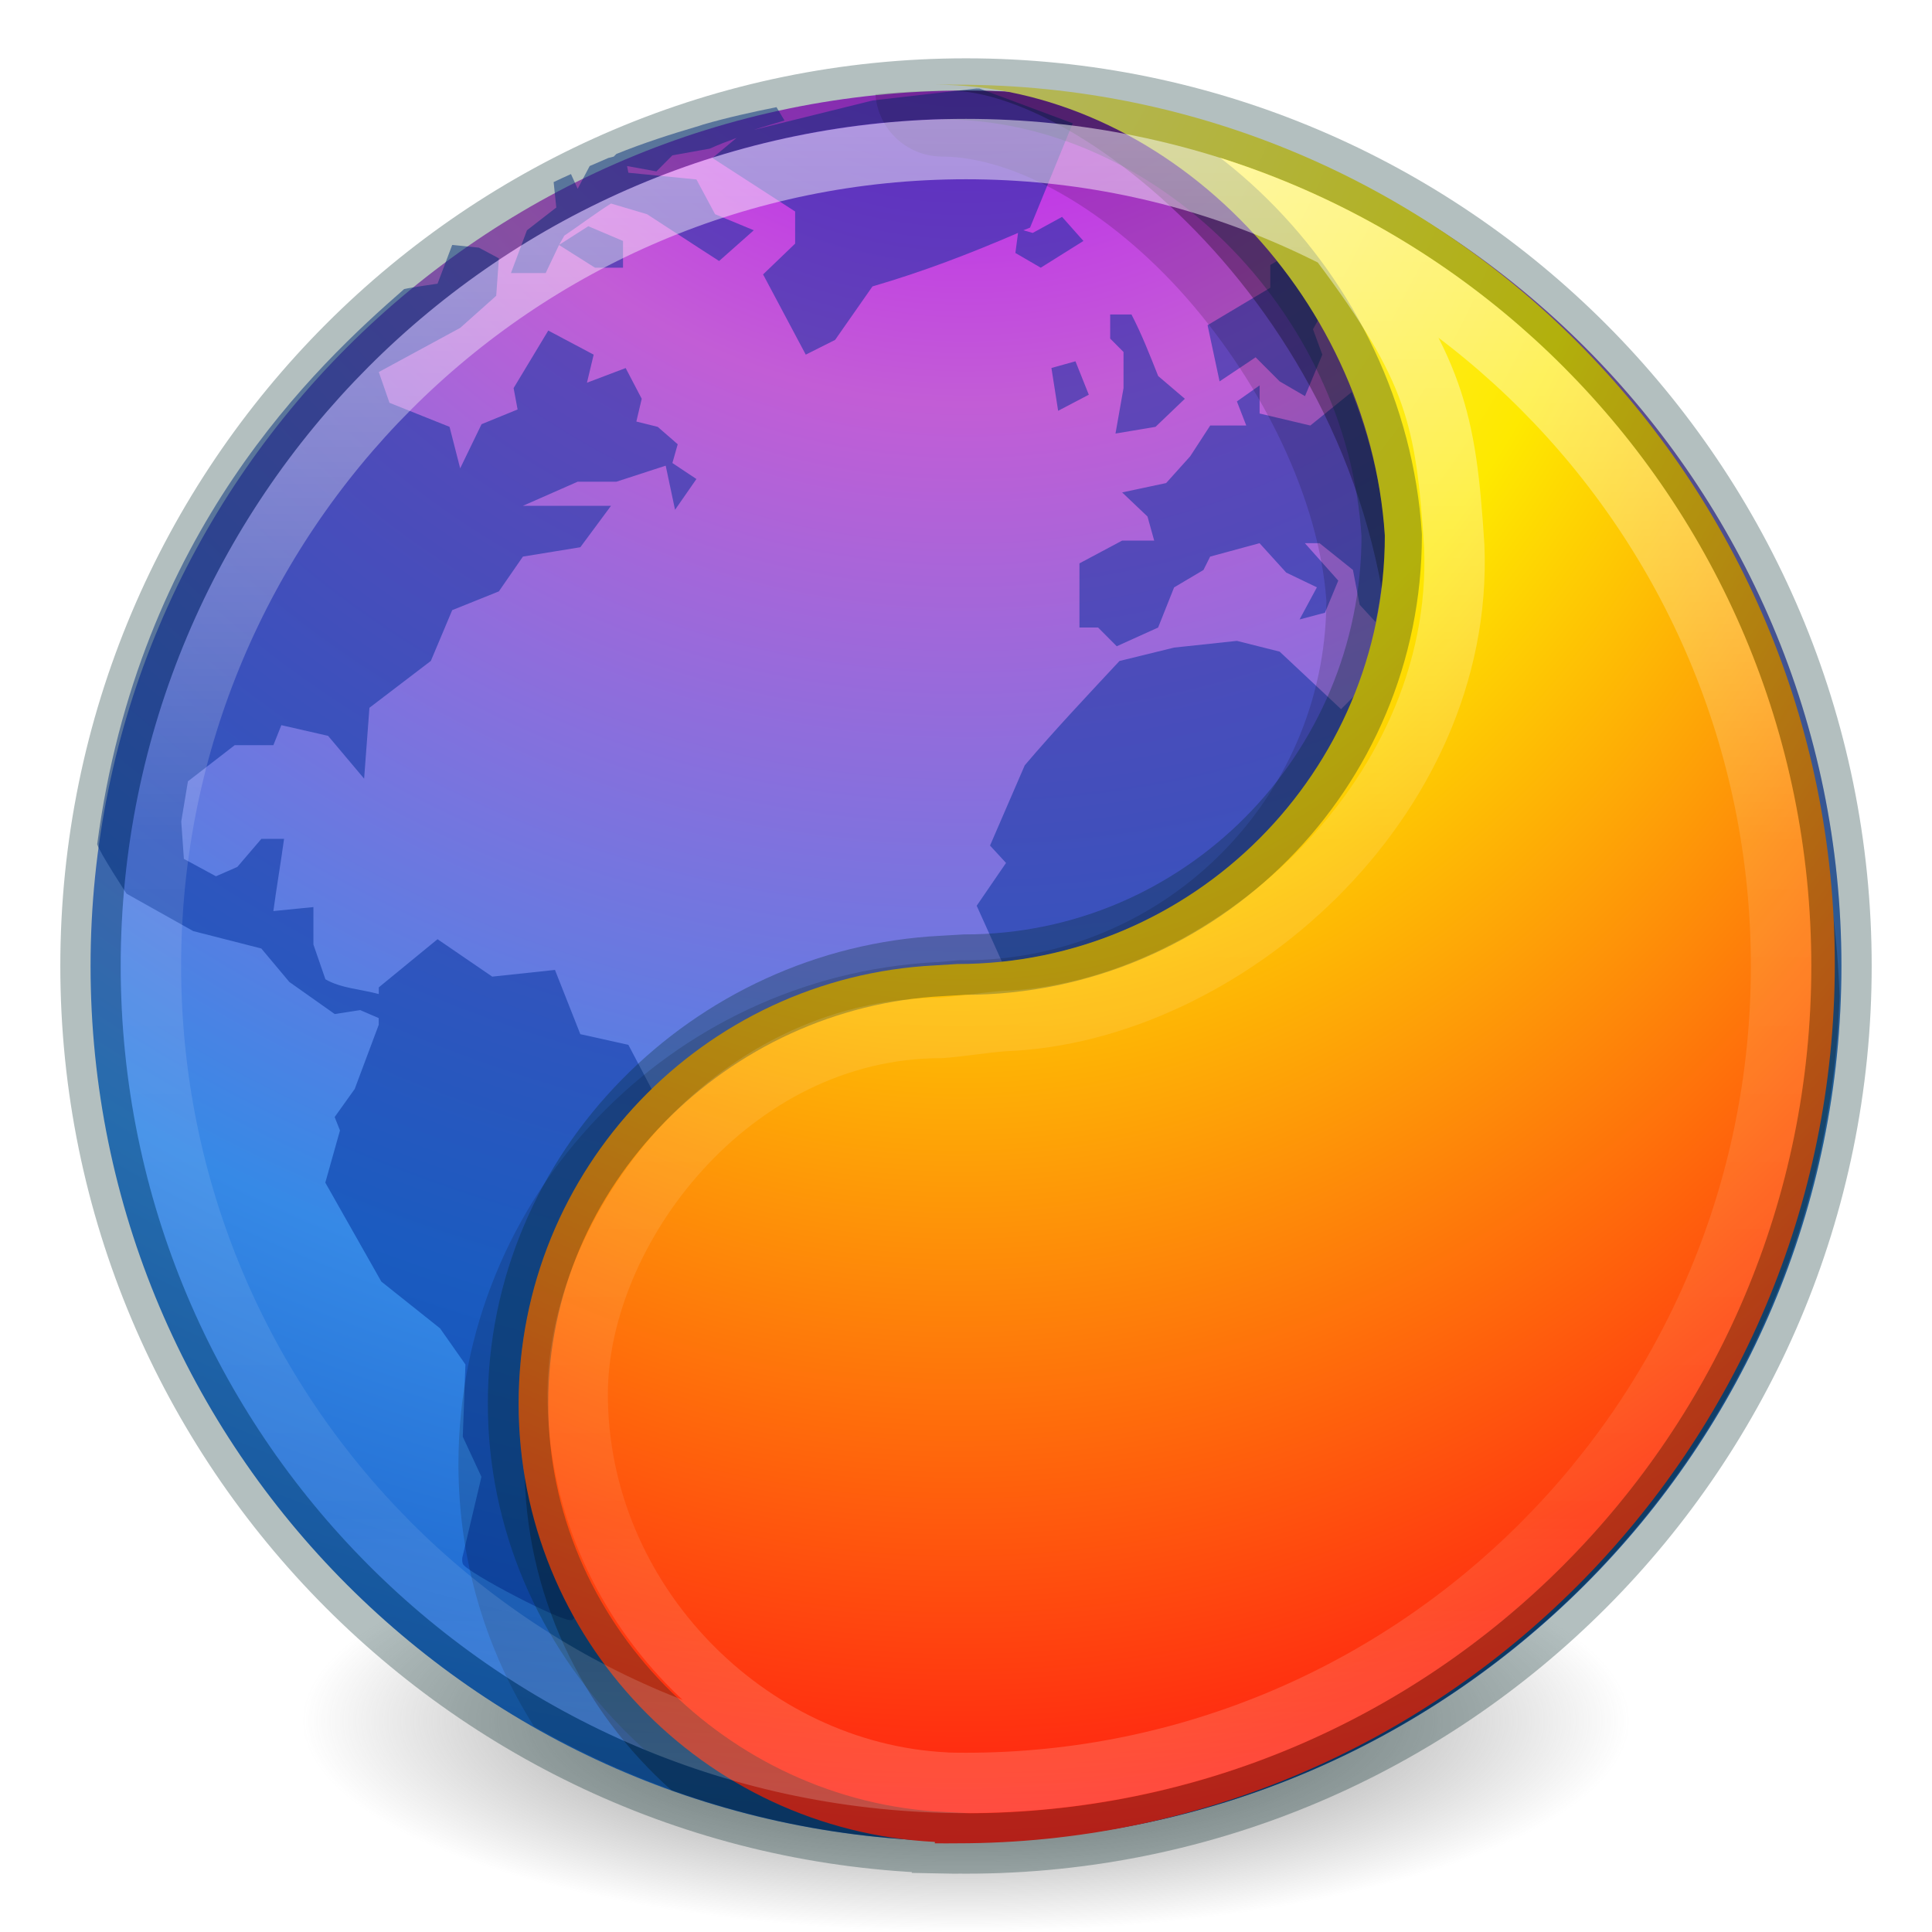
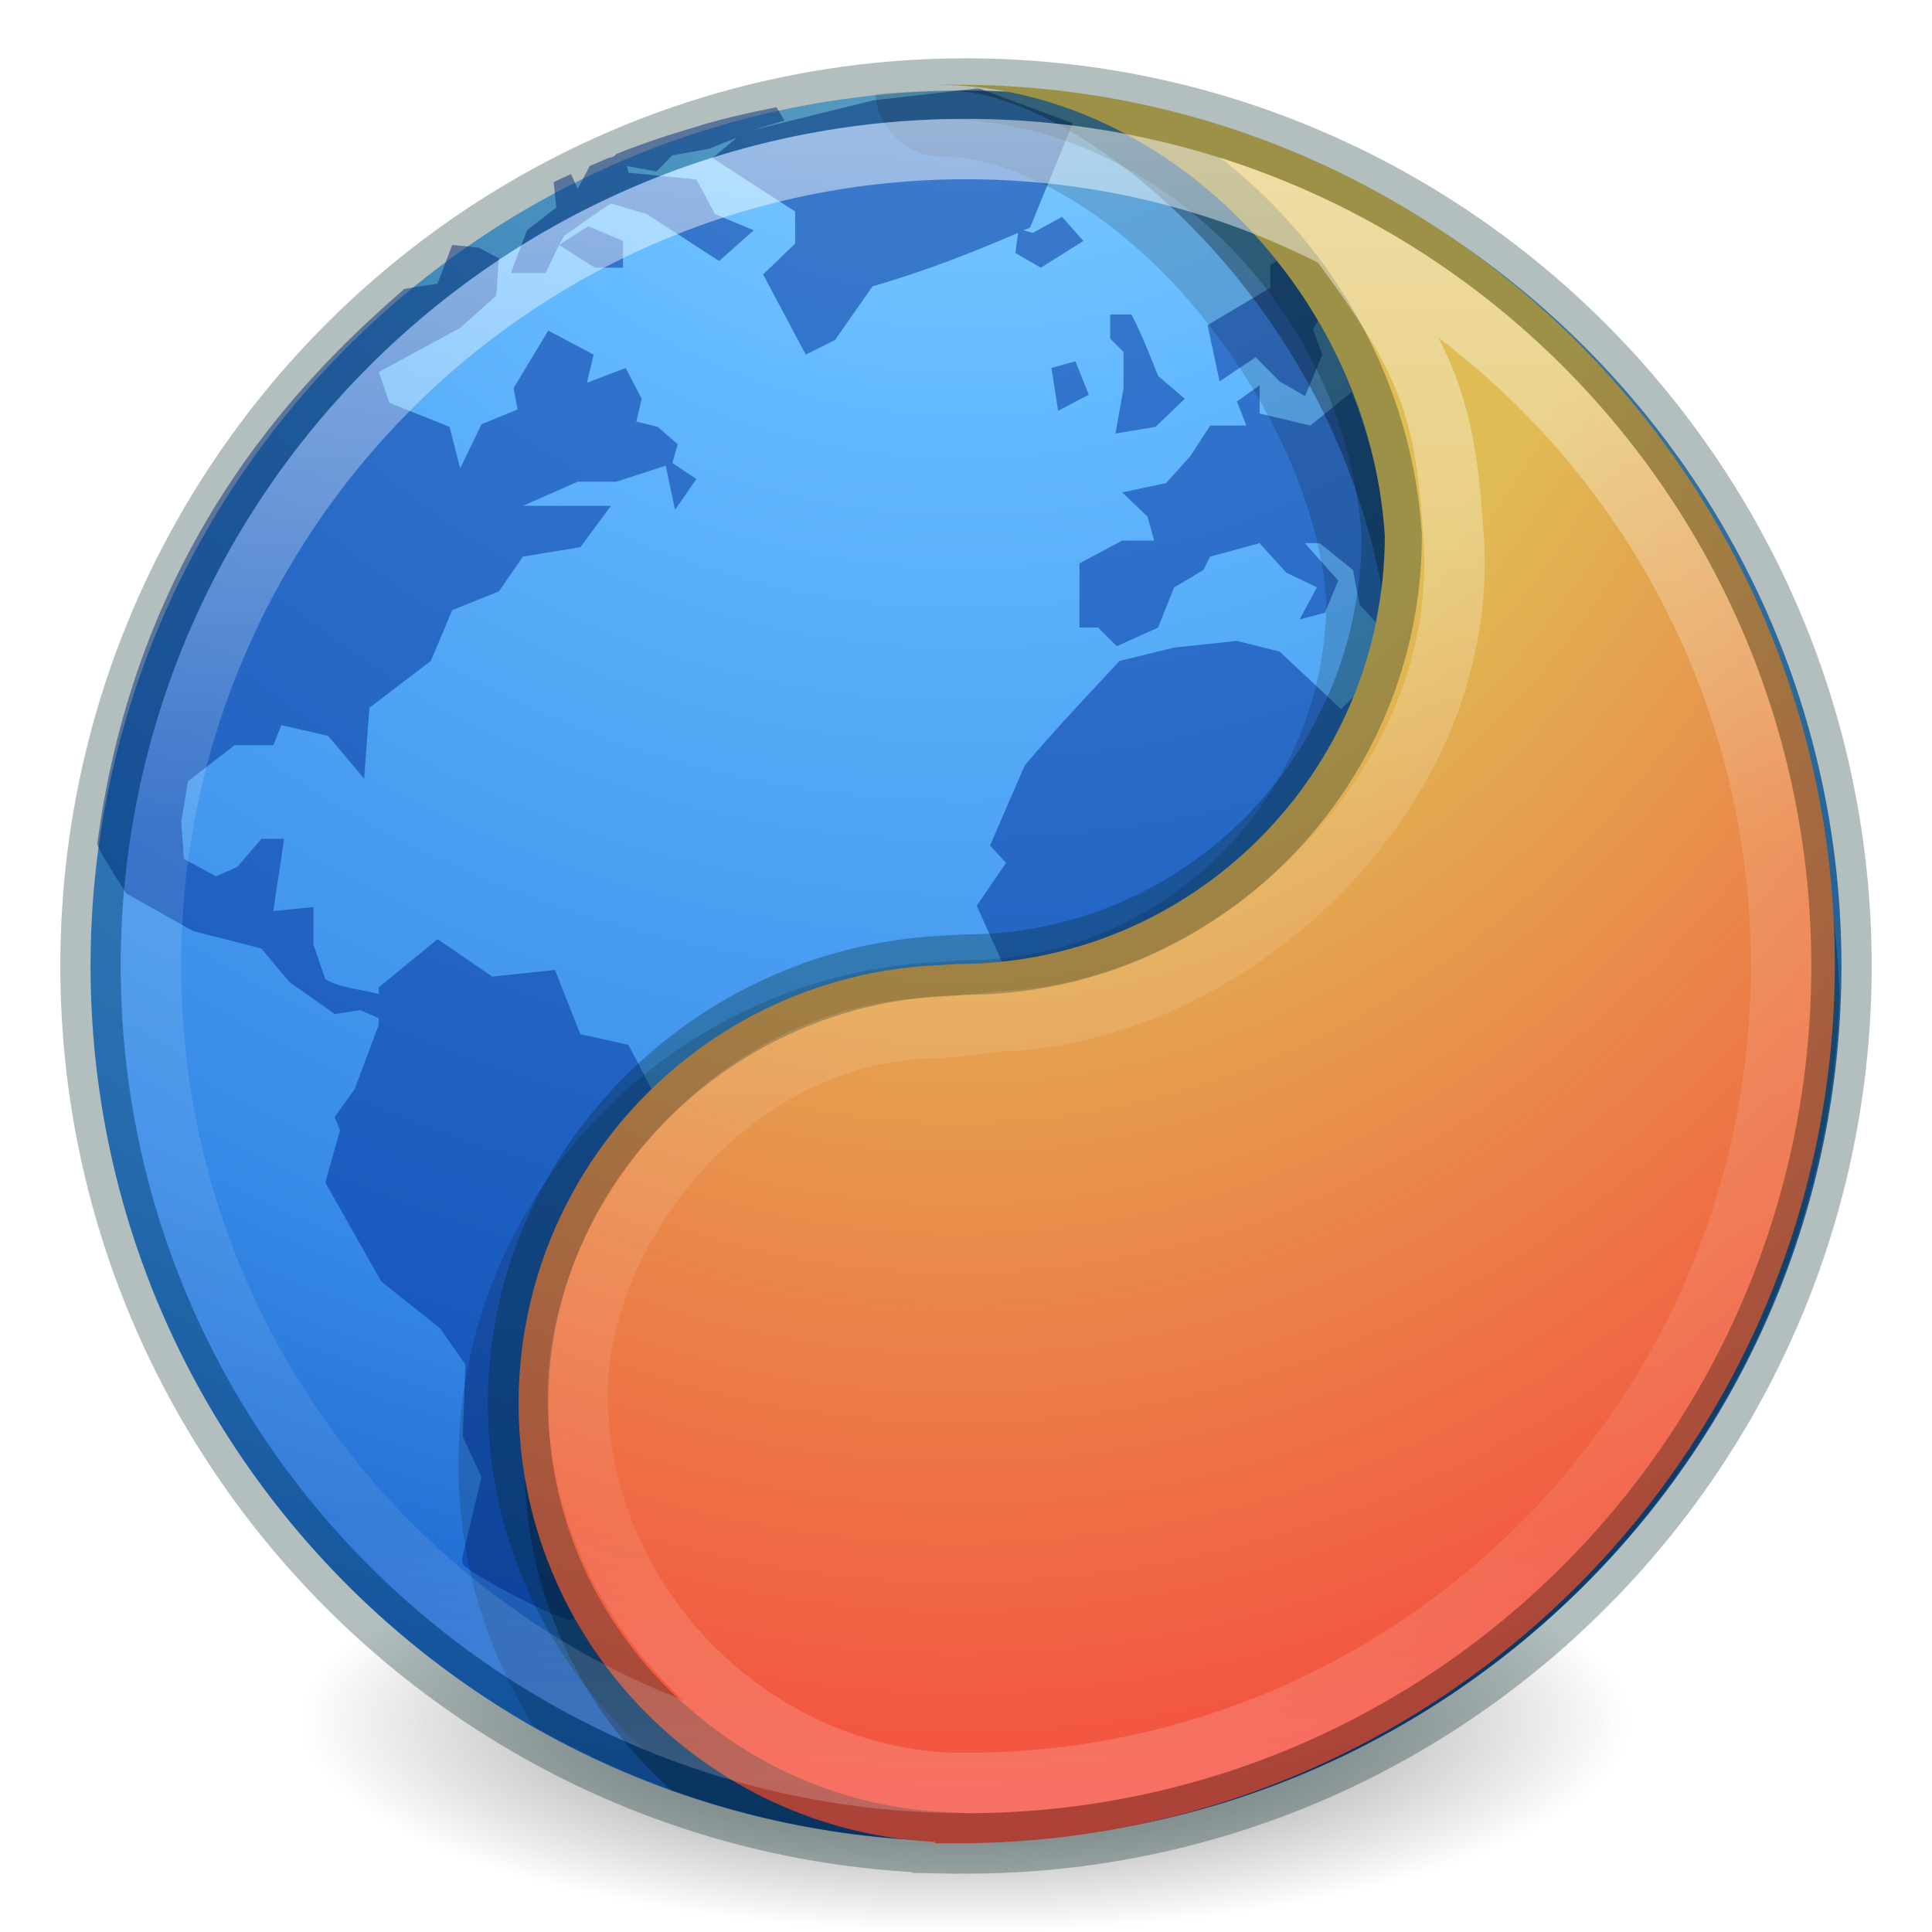
<svg xmlns="http://www.w3.org/2000/svg" xmlns:xlink="http://www.w3.org/1999/xlink" version="1.1" width="32" height="32" id="svg4505">
  <defs id="defs4507">
    <linearGradient id="linearGradient3820-7-2-2">
      <stop id="stop3822-2-6-36" style="stop-color:#3d3d3d;stop-opacity:1" offset="0" />
      <stop id="stop3864-8-7-6" style="stop-color:#686868;stop-opacity:0.498" offset="0.5" />
      <stop id="stop3824-1-2-4" style="stop-color:#686868;stop-opacity:0" offset="1" />
    </linearGradient>
    <radialGradient cx="99.157" cy="186.171" r="62.769" fx="99.157" fy="186.171" id="radialGradient3043" xlink:href="#linearGradient3820-7-2-2" gradientUnits="userSpaceOnUse" gradientTransform="matrix(0.1752454,0,0,0.05575992,-1.37681,18.11914)" />
    <linearGradient id="linearGradient2867-449-88-871-390-598-476-591-434-148-57-177-3-8">
-       <stop id="stop3750-8-9" style="stop-color:#c000ff;stop-opacity:1" offset="0" />
-       <stop id="stop3752-3-2" style="stop-color:#c25dd6;stop-opacity:1" offset="0.262" />
+       <stop id="stop3750-8-9" style="stop-color:#8cd5ff;stop-opacity:1" offset="0" />
+       <stop id="stop3752-3-2" style="stop-color:#64baff;stop-opacity:1" offset="0.262" />
      <stop id="stop3754-7-2" style="stop-color:#3689e6;stop-opacity:1" offset="0.705" />
      <stop id="stop3756-9-3" style="stop-color:#0d52bf;stop-opacity:1" offset="1" />
    </linearGradient>
    <radialGradient xlink:href="#linearGradient2867-449-88-871-390-598-476-591-434-148-57-177-3-8" id="radialGradient3146" gradientUnits="userSpaceOnUse" gradientTransform="matrix(0,1.767468,-1.869771,-4.8107771e-8,31.79921,-9.591063)" cx="3.972" cy="8.45" fx="3.972" fy="8.45" r="20" />
    <linearGradient id="linearGradient4806-9">
      <stop offset="0" style="stop-color:#ffffff;stop-opacity:1" id="stop4808-49" />
      <stop offset="0.424" style="stop-color:#ffffff;stop-opacity:0.235" id="stop4810-05" />
      <stop offset="0.821" style="stop-color:#ffffff;stop-opacity:0.157" id="stop4812-6" />
      <stop offset="1" style="stop-color:#ffffff;stop-opacity:0.392" id="stop4814-7" />
    </linearGradient>
    <linearGradient gradientTransform="matrix(1.119448,0,0,1.121996,-64.79741,-15.26655)" gradientUnits="userSpaceOnUse" xlink:href="#linearGradient4806-9" id="linearGradient4338-5-6" y2="40.496" x2="71.204" y1="15.369" x1="71.204" />
    <radialGradient gradientTransform="matrix(0,2.775765,-2.187696,-3.1515899e-8,34.37508,-2.076239)" gradientUnits="userSpaceOnUse" xlink:href="#linearGradient4223" id="radialGradient3126-7-25-24" fy="8.45" fx="0.667" r="20" cy="8.45" cx="-1.265" />
    <linearGradient id="linearGradient4526">
      <stop style="stop-color:#ffffff;stop-opacity:1;" offset="0" id="stop4528" />
    </linearGradient>
    <linearGradient id="linearGradient4223">
-       <stop offset="0" style="stop-color:#fff480;stop-opacity:1" id="stop4225" />
-       <stop offset="0.262" style="stop-color:#fee900;stop-opacity:1" id="stop4227" />
-       <stop offset="0.661" style="stop-color:#ff0015;stop-opacity:1" id="stop4229" />
-       <stop offset="1" style="stop-color:#911204;stop-opacity:1" id="stop4231" />
+       <stop offset="0" style="stop-color:#e0bd54;stop-opacity:1" id="stop4225" />
+       <stop offset="0.262" style="stop-color:#e0bd54;stop-opacity:1" id="stop4227" />
+       <stop offset="0.661" style="stop-color:#f83c3c;stop-opacity:1" id="stop4229" />
+       <stop offset="1" style="stop-color:#ff0000;stop-opacity:1" id="stop4231" />
    </linearGradient>
  </defs>
  <path d="m 27,28.5 a 11,3.5 0 1 1 -22,0 11,3.5 0 1 1 22,0 z" id="path3818-0-2" style="fill:url(#radialGradient3043);fill-opacity:1;stroke:none" />
  <path d="M 16,1.5 C 7.999,1.5 1.5,7.999 1.5,16 1.5,24.001 7.999,30.5 16,30.5 24.001,30.5 30.5,24.001 30.5,16 30.5,7.999 24.001,1.5 16,1.5 z" id="path2555" style="color:#000000;fill:url(#radialGradient3146);fill-opacity:1;fill-rule:nonzero;stroke:none;stroke-width:1;marker:none;visibility:visible;display:inline;overflow:visible;enable-background:accumulate" />
  <path d="m 16.177,1.465 -1.724,0.199 -1.967,0.487 c 0.166,-0.055 0.336,-0.102 0.508,-0.155 L 12.861,1.775 c -0.413,0.083 -0.816,0.172 -1.216,0.288 -0.02,0.006 -0.046,0.016 -0.066,0.022 -0.469,0.138 -0.923,0.284 -1.37,0.465 l -0.044,0.044 -0.088,0.022 C 9.974,2.66 9.868,2.705 9.767,2.75 L 9.568,3.127 9.457,2.883 c -0.092,0.043 -0.197,0.088 -0.287,0.133 l 0.044,0.421 -0.486,0.377 -0.265,0.709 0.575,0 0.221,-0.465 0.088,-0.155 C 9.603,3.73 9.859,3.536 10.12,3.371 l 0.597,0.177 c 0.396,0.255 0.797,0.521 1.194,0.775 L 12.485,3.814 11.844,3.548 11.535,2.972 10.408,2.861 l -0.022,-0.111 0.486,0.089 0.265,-0.266 0.619,-0.111 c 0.144,-0.066 0.297,-0.123 0.442,-0.177 l -0.398,0.332 1.37,0.886 0,0.532 -0.531,0.51 0.707,1.329 0.486,-0.244 0.619,-0.886 C 15.309,4.493 16.054,4.205 16.862,3.858 l -0.044,0.332 0.42,0.244 0.707,-0.443 -0.354,-0.399 -0.486,0.266 -0.155,-0.044 c 0.035,-0.015 0.075,-0.029 0.111,-0.044 l 0.707,-1.728 -1.547,-0.576 c -0.02,-4.375e-4 -0.024,3.581e-4 -0.044,0 z m -6.919,2.592 0.597,0.377 0.464,0 0,-0.443 L 9.744,3.747 Z m -1.768,0 -0.243,0.642 c 0,0 -0.439,0.062 -0.553,0.089 -1.455,1.271 -4.401,4.015 -5.084,9.194 0.027,0.12 0.486,0.82 0.486,0.82 l 1.105,0.62 1.127,0.288 0.464,0.554 0.752,0.532 0.42,-0.066 0.309,0.133 0,0.111 -0.398,1.063 -0.332,0.465 0.088,0.222 -0.243,0.864 0.928,1.639 0.973,0.775 0.42,0.598 -0.044,1.196 0.309,0.665 -0.309,1.307 c -0.005,0.016 -0.02,0.068 0,0.133 0.041,0.131 1.707,1.005 1.813,0.931 0.026,-0.019 0.021,-0.027 0.044,-0.044 -0.588,-1.049 -0.928,-2.255 -0.928,-3.545 0,-2.042 0.856,-3.865 2.21,-5.184 L 10.408,17.306 9.612,17.129 9.192,16.065 8.153,16.176 7.247,15.556 l -0.973,0.798 0,0.111 C 5.985,16.385 5.647,16.37 5.39,16.22 l -0.199,-0.576 0,-0.62 -0.663,0.066 c 0.053,-0.398 0.123,-0.798 0.177,-1.196 l -0.376,0 -0.398,0.465 -0.354,0.155 -0.531,-0.288 -0.044,-0.62 0.111,-0.665 0.774,-0.598 0.641,0 L 4.66,12.011 5.434,12.188 6.031,12.897 6.119,11.723 7.136,10.947 7.49,10.106 8.263,9.795 8.661,9.219 9.612,9.064 10.12,8.378 l -1.459,0 0.906,-0.399 0.641,0 0.818,-0.266 0.155,0.731 L 11.535,7.934 11.137,7.669 11.225,7.358 10.894,7.07 10.54,6.982 10.629,6.605 10.363,6.096 9.722,6.339 9.833,5.874 9.081,5.475 8.507,6.428 8.573,6.782 7.976,7.026 7.622,7.757 7.446,7.07 6.451,6.672 6.274,6.162 7.622,5.431 8.219,4.899 8.263,4.279 7.932,4.102 Z m 13.661,0.266 -0.111,0.066 0,0.377 -1.039,0.62 0.199,0.931 0.597,-0.399 0.398,0.399 0.42,0.244 0.287,-0.687 -0.155,-0.421 0.088,-0.155 C 21.631,4.95 21.4,4.636 21.15,4.323 Z m -2.763,0.886 0,0.399 0.221,0.222 0,0.598 -0.133,0.753 0.663,-0.111 0.486,-0.465 -0.442,-0.377 C 19.043,5.876 18.916,5.548 18.741,5.209 Z m -0.575,0.775 -0.398,0.111 0.111,0.709 0.508,-0.266 z m 3.05,0.399 -0.376,0.266 0.155,0.399 -0.597,0 -0.332,0.51 -0.398,0.443 -0.729,0.155 0.42,0.399 0.111,0.399 -0.531,0 -0.707,0.377 0,1.063 0.309,0 0.309,0.31 0.685,-0.31 0.265,-0.665 0.486,-0.288 0.111,-0.222 0.818,-0.222 0.442,0.487 0.508,0.244 -0.287,0.532 0.42,-0.111 0.221,-0.532 -0.553,-0.62 0.243,0 0.553,0.443 0.111,0.576 0.265,0.288 C 22.881,9.843 22.941,9.354 22.941,8.865 22.888,8.034 22.685,7.249 22.388,6.494 l -0.685,0.554 -0.84,-0.199 z m -0.376,4.232 -1.039,0.111 -0.906,0.222 c -0.521,0.56 -1.076,1.147 -1.569,1.728 l -0.575,1.329 0.265,0.288 -0.486,0.709 0.42,0.931 c 2.647,-0.278 4.875,-2.026 5.836,-4.409 l -0.221,0.222 -1.017,-0.953 z" id="path6534-2" style="color:#000000;display:inline;overflow:visible;visibility:visible;opacity:0.5;fill:#002e99;fill-opacity:1;fill-rule:nonzero;stroke:none;stroke-width:1;marker:none;enable-background:accumulate" />
  <g id="g4341" transform="translate(41.92724,-0.4539394)">
    <path style="color:#000000;display:inline;overflow:visible;visibility:visible;opacity:0.3;fill:#000000;fill-opacity:1;fill-rule:nonzero;stroke:none;stroke-width:1;marker:none;enable-background:accumulate" id="path2555-1-30-7" d="m -26.209,1.954 c 2.284,0 7.344,4.086 7.344,10.214 0,3.897 -3.187,5.286 -7.094,5.286 l -0.375,0.031 c -3.836,0.194 -6.906,3.344 -6.906,7.219 0,2.147 0.947,4.082 2.438,5.406 1.523,0.544 3.167,0.844 4.875,0.844 7.83,0 14.2,-6.235 14.469,-14 -0.264,-7.798 -6.632,-14.981 -14.469,-15 -0.011,0 -0.021,-2.3e-5 -0.031,0 -0.083,0 -0.167,0 -0.25,0 z" />
    <path style="color:#000000;display:inline;overflow:visible;visibility:visible;opacity:0.15;fill:#000000;fill-opacity:1;fill-rule:nonzero;stroke:none;stroke-width:1;marker:none;enable-background:accumulate" id="path4390" d="m -25.927,1.954 c -0.511,0 -1.003,0.011 -1.5,0.062 a 1.108,1.108 0 0 0 1.094,1.031 c 1.217,0 2.795,0.899 4.062,2.344 1.254,1.429 2.188,3.326 2.312,5 10e-4,0.019 -0.001,0.044 0,0.062 -0.034,3.264 -2.713,5.906 -6,5.906 a 1.108,1.108 0 0 0 -0.094,0 l -0.344,0.031 -0.031,0 c -4.396,0.239 -7.906,3.863 -7.906,8.312 0,1.601 0.458,3.09 1.25,4.344 2.115,1.207 4.55,1.906 7.156,1.906 8.001,0 14.5,-6.499 14.5,-14.5 0,-8.001 -6.499,-14.5 -14.5,-14.5 z" />
  </g>
  <path d="m 15.484,1.403 c 3.775,0 7.194,3.432 7.453,7.469 5e-6,3.915 -3.174,7.095 -7.08,7.095 l -0.373,0.023 c -3.836,0.195 -6.894,3.366 -6.894,7.259 0,3.892 3.058,7.063 6.894,7.259 l 0,0.023 c 0.124,0.003 0.247,0 0.373,0 8.018,0 14.533,-6.529 14.533,-14.564 0,-8.035 -6.515,-14.564 -14.533,-14.564 -0.125,0 -0.248,-0.003 -0.373,5.9e-6 z" id="path2555-1-1" style="color:#000000;display:inline;overflow:visible;visibility:visible;fill:url(#radialGradient3126-7-25-24);fill-opacity:1;fill-rule:nonzero;stroke:none;stroke-width:1;marker:none;enable-background:accumulate" />
  <path d="m 15.602,1.477 c 3.775,0 7.19,3.351 7.449,7.388 5e-6,3.915 -3.167,7.112 -7.073,7.112 l -0.376,0.022 c -3.836,0.195 -7.022,3.352 -7.022,7.245 0,3.892 3.186,7.072 7.022,7.267 l 0,0.022 c 0.124,0.003 0.251,0 0.376,0 M 16,1.466 c -8.001,0 -14.501,6.514 -14.501,14.534 0,8.019 6.5,14.534 14.501,14.534 8.001,0 14.501,-6.514 14.501,-14.534 C 30.501,7.98 24.001,1.466 16,1.466 Z" id="path3871" style="color:#000000;display:inline;overflow:visible;visibility:visible;opacity:0.3;fill:none;stroke:#002728;stroke-width:1;marker:none;enable-background:accumulate;stroke-opacity:1" />
  <path d="m 29.5,16 c 0,7.473 -6.044,13.531 -13.5,13.531 C 8.544,29.531 2.5,23.473 2.5,16 2.5,8.527 8.544,2.469 16,2.469 23.456,2.469 29.5,8.527 29.5,16 Z M 22.202,4.015 c 1.569,2.092 1.749,2.908 1.885,5.033 0.173,4.235 -3.828,7.733 -7.467,7.865 -0.341,0.027 -0.711,0.088 -1.031,0.113 -3.49,0 -6.021,3.349 -6.021,6.064 0,3.434 2.82,6.268 6.086,6.434" id="path4762-7" style="color:#000000;display:inline;overflow:visible;visibility:visible;opacity:0.5;fill:none;stroke:url(#linearGradient4338-5-6);stroke-width:1;stroke-linecap:round;stroke-linejoin:round;stroke-miterlimit:4;stroke-dasharray:none;stroke-dashoffset:0;stroke-opacity:1;marker:none;enable-background:accumulate" />
</svg>
